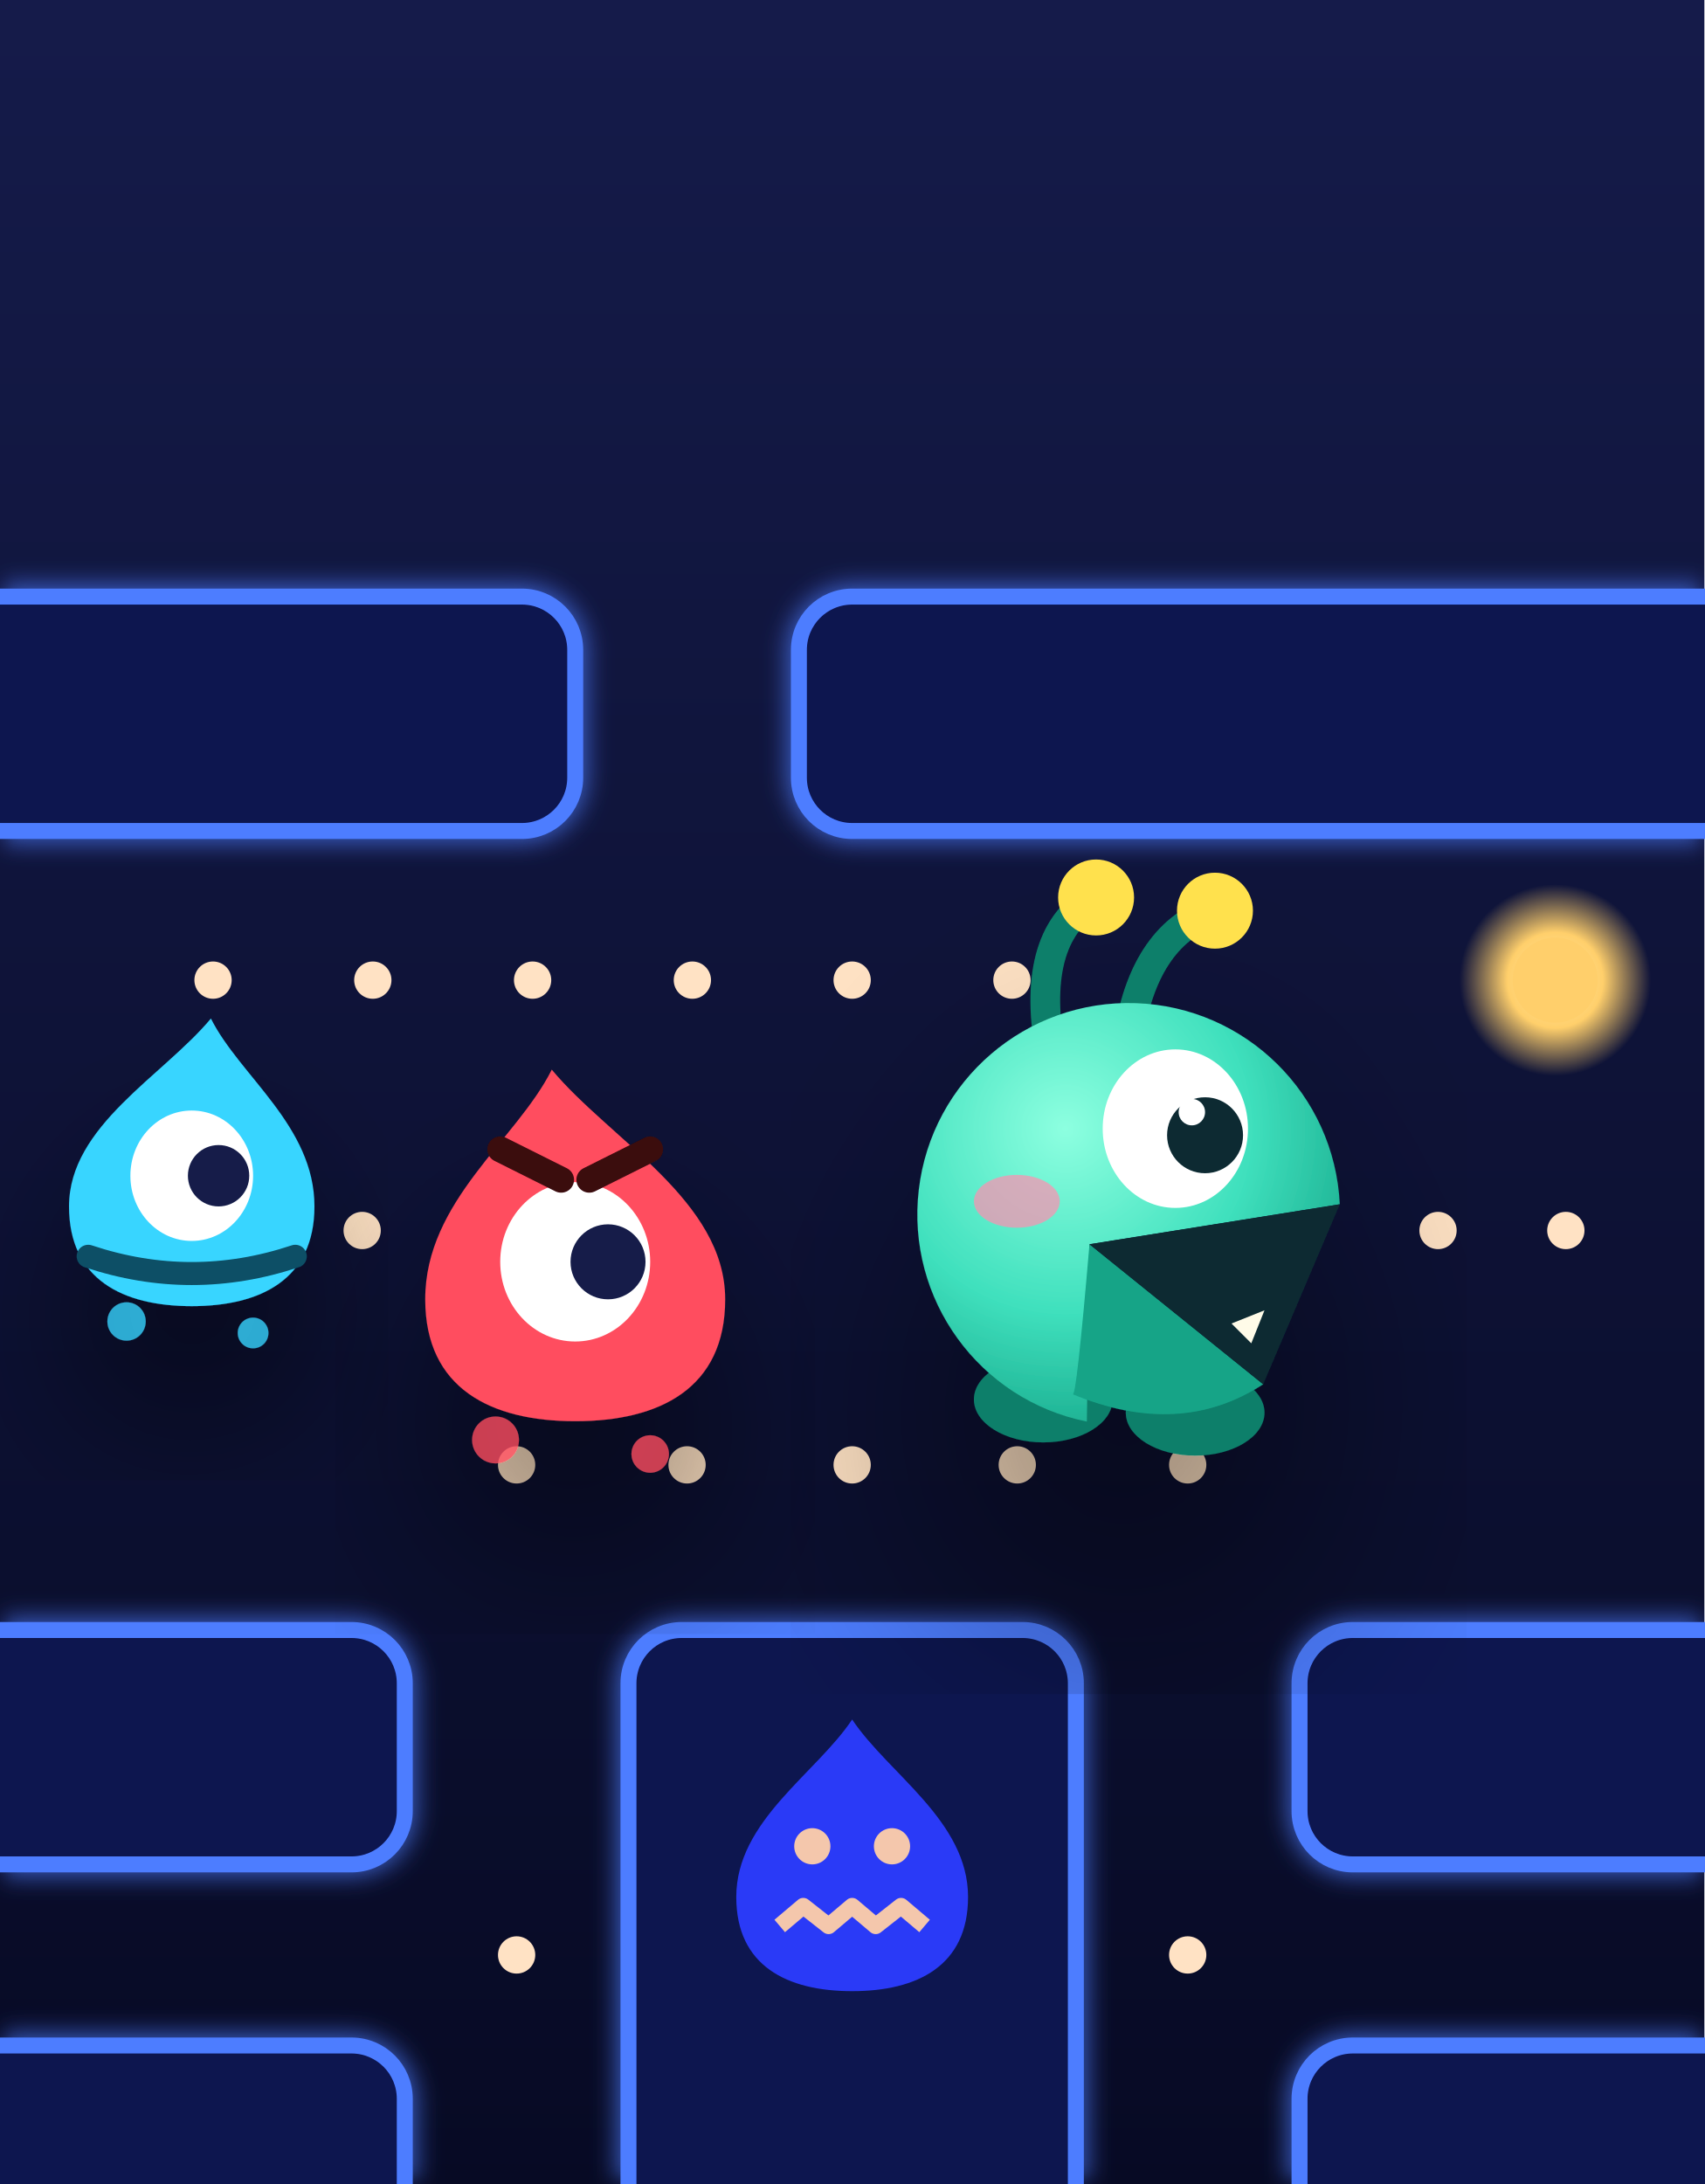
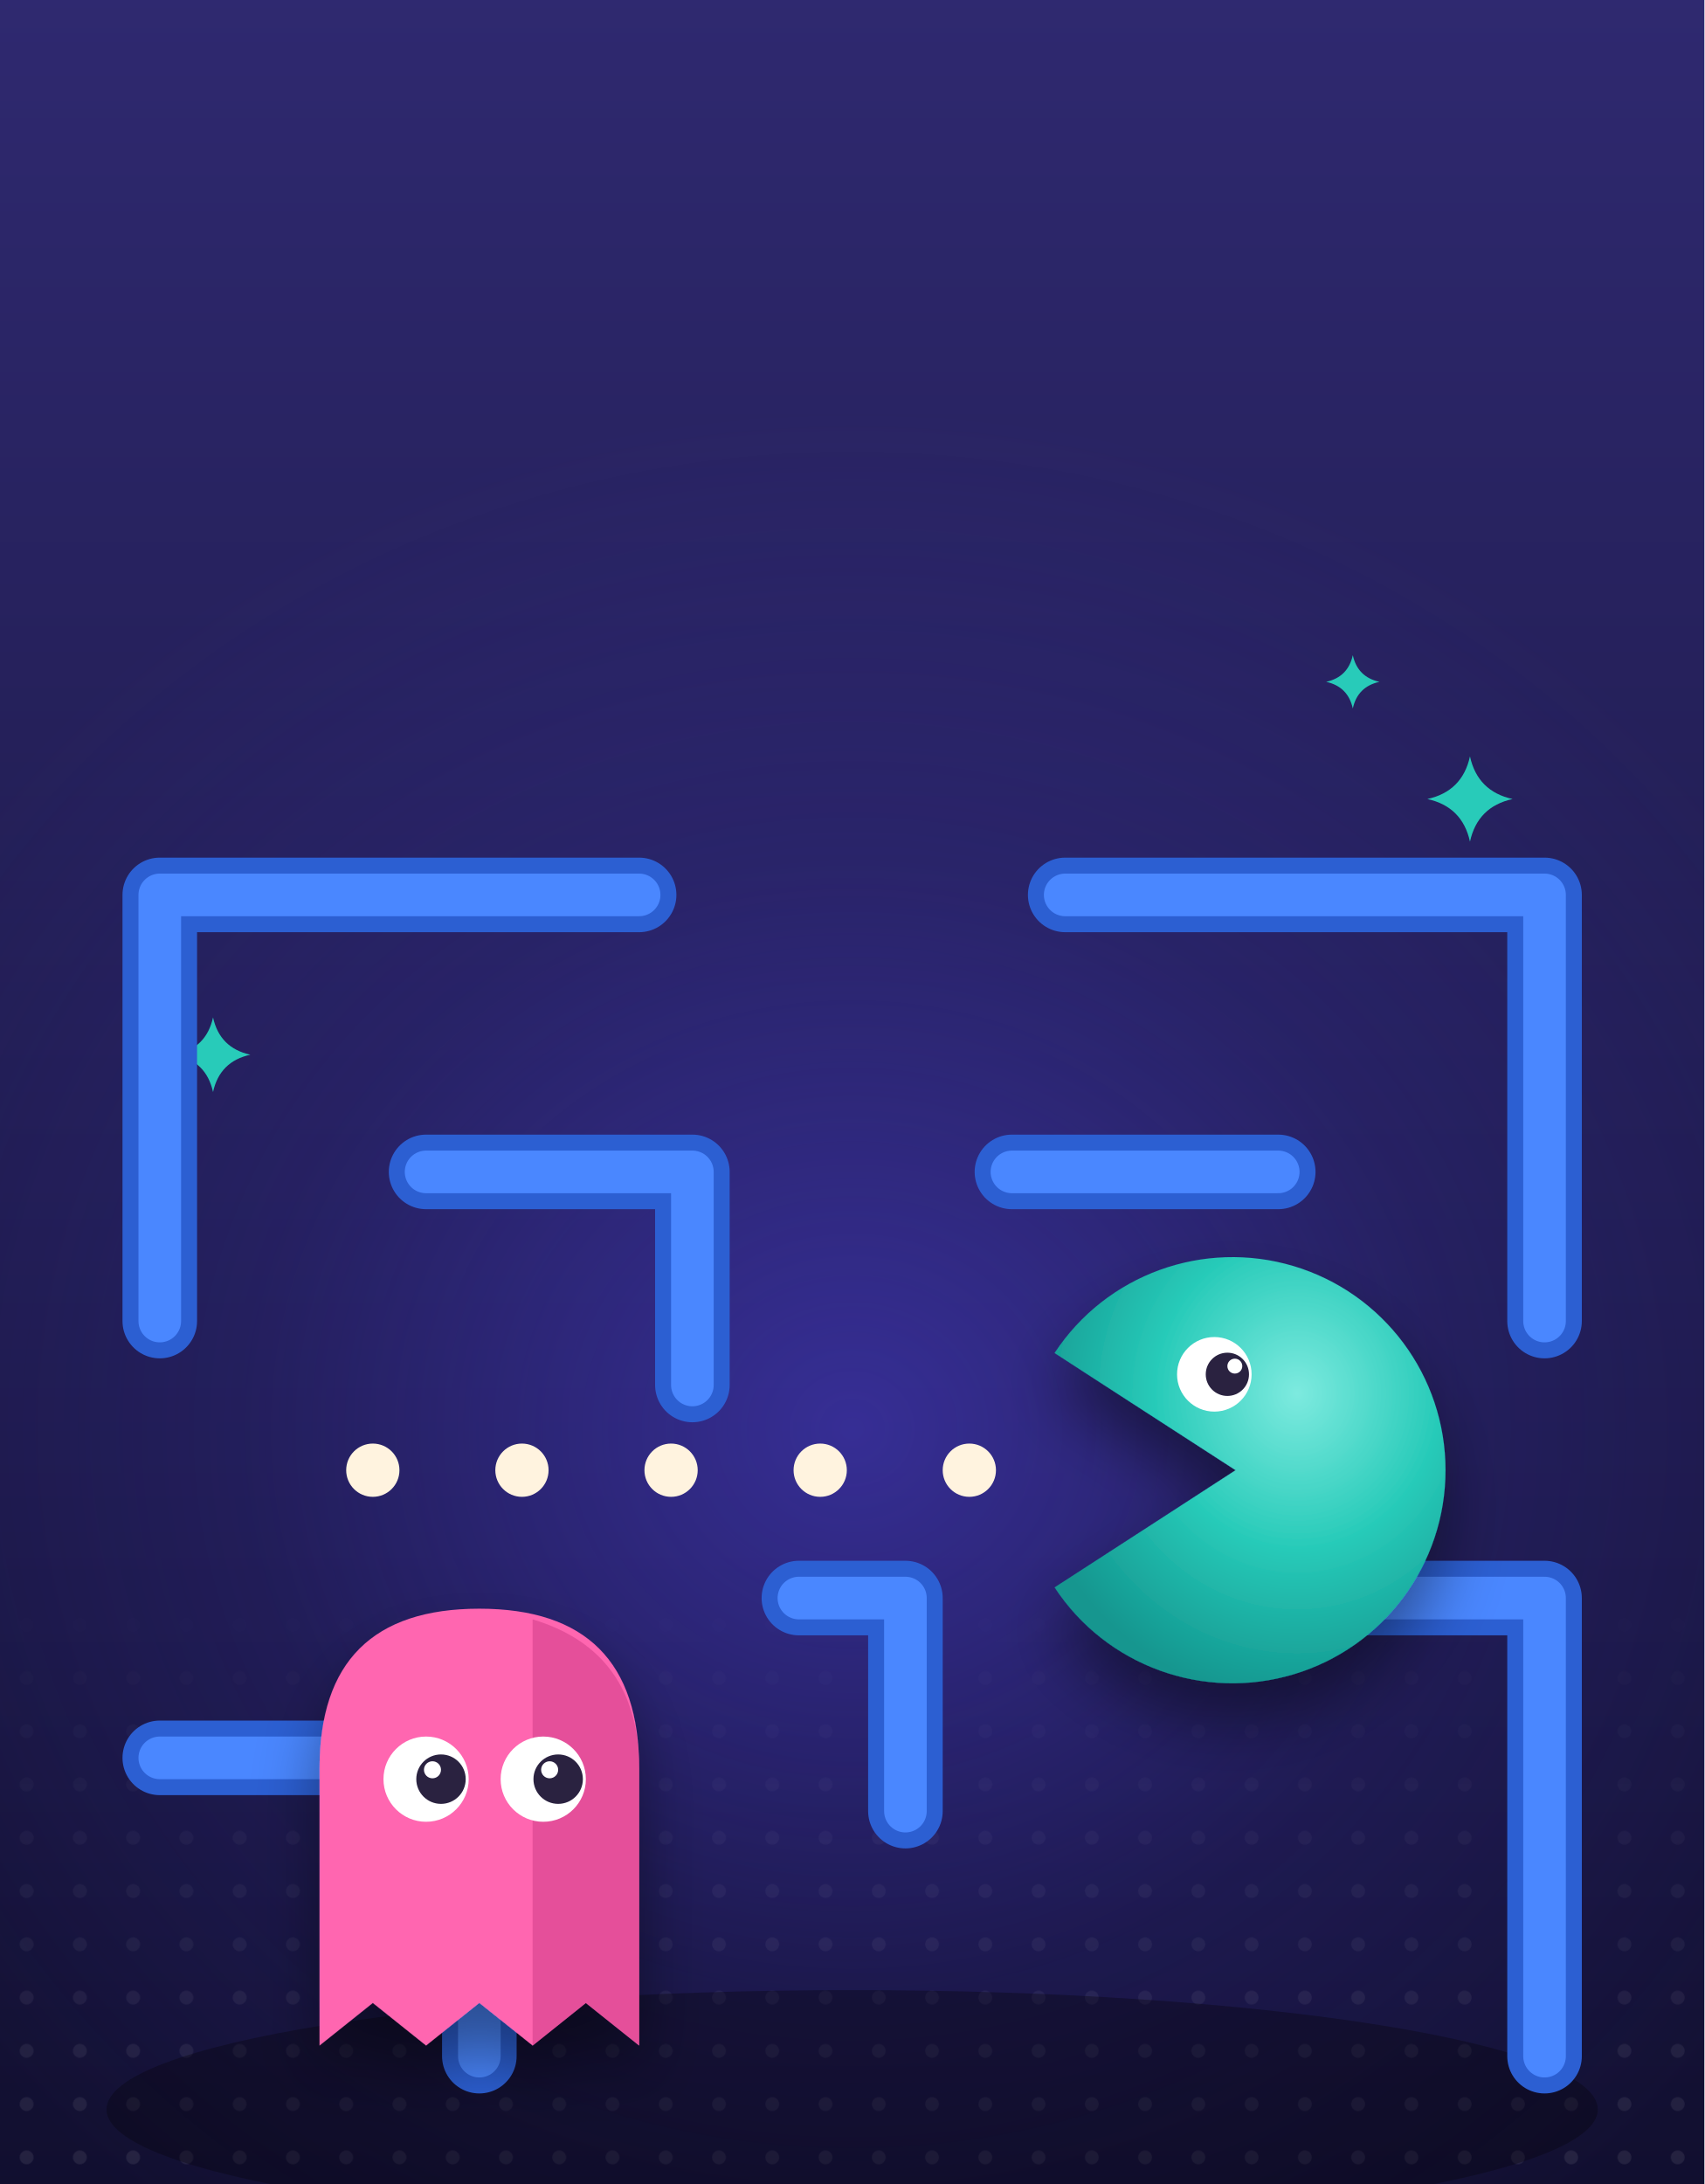
<svg xmlns="http://www.w3.org/2000/svg" viewBox="0 0 320 410" role="img" aria-labelledby="title desc">
  <defs>
    <linearGradient id="bg" x1="0" y1="0" x2="0" y2="1">
-       <stop offset="0" stop-color="#151b4a" />
-       <stop offset="1" stop-color="#070a24" />
+       <stop stop-color="#2f2970" />
+       <stop offset="1" stop-color="#110f2f" />
    </linearGradient>
-     <radialGradient id="nib" cx="35%" cy="30%" r="80%">
-       <stop offset="0" stop-color="#8dffe0" />
-       <stop offset=".55" stop-color="#3fe0bd" />
-       <stop offset="1" stop-color="#14a487" />
+     <radialGradient id="glow" cx="50%" cy="50%" r="50%">
+       <stop stop-color="#5144e4" stop-opacity=".5" />
+       <stop offset=".55" stop-color="#5144e4" stop-opacity=".14" />
+       <stop offset="1" stop-color="#5144e4" stop-opacity="0" />
    </radialGradient>
-     <radialGradient id="berry" cx="50%" cy="50%" r="50%">
-       <stop offset="0" stop-color="#ffe9a8" />
-       <stop offset=".5" stop-color="#ffcf6b" />
-       <stop offset="1" stop-color="#ffcf6b" stop-opacity="0" />
+     <pattern id="dots" width="10" height="10" patternUnits="userSpaceOnUse">
+       <circle cx="5" cy="5" r="1.3" fill="#fff" />
+     </pattern>
+     <linearGradient id="dotfade" x1="0" y1="0" x2="0" y2="1">
+       <stop stop-color="#fff" stop-opacity="0" />
+       <stop offset="1" stop-color="#fff" stop-opacity=".9" />
+     </linearGradient>
+     <mask id="floor">
+       <rect x="0" y="300" width="320" height="110" fill="url(#dotfade)" />
+     </mask>
+     <filter id="drop" x="-25%" y="-25%" width="150%" height="160%">
+       <feDropShadow dx="0" dy="7" stdDeviation="6" flood-color="#05030c" flood-opacity=".42" />
+     </filter>
+     <radialGradient id="sphere-teal" cx="38%" cy="32%" r="72%">
+       <stop stop-color="#7deadf" />
+       <stop offset=".5" stop-color="#28cbb9" />
+       <stop offset="1" stop-color="#13968f" />
    </radialGradient>
-     <filter id="glow" x="-20%" y="-20%" width="140%" height="140%">
-       <feGaussianBlur stdDeviation="2.4" result="b" />
-       <feMerge>
-         <feMergeNode in="b" />
-         <feMergeNode in="SourceGraphic" />
-       </feMerge>
-     </filter>
-     <filter id="shadow" x="-30%" y="-30%" width="160%" height="170%">
-       <feDropShadow dx="0" dy="6" stdDeviation="4" flood-color="#000" flood-opacity=".45" />
-     </filter>
  </defs>
-   <rect width="320" height="410" fill="url(#bg)" />
-   <g fill="#0b1350" stroke="#4d7dff" stroke-width="3" stroke-linejoin="round" filter="url(#glow)">
-     <rect x="-20" y="112" width="128" height="44" rx="10" />
-     <rect x="150" y="112" width="190" height="44" rx="10" />
-     <rect x="-20" y="306" width="96" height="44" rx="10" />
-     <rect x="118" y="306" width="84" height="120" rx="10" />
-     <rect x="244" y="306" width="96" height="44" rx="10" />
-     <rect x="-20" y="384" width="96" height="60" rx="10" />
-     <rect x="244" y="384" width="96" height="60" rx="10" />
+   <rect x="0" y="0" width="320" height="410" fill="url(#bg)" />
+   <ellipse cx="160" cy="268" rx="210" ry="190" fill="url(#glow)" />
+   <rect x="0" y="300" width="320" height="110" fill="url(#dots)" mask="url(#floor)" opacity="0.09" />
+   <path d="M276 142Q277.44 148.56 284 150Q277.44 151.44 276 158Q274.56 151.44 268 150Q274.56 148.56 276 142Z" fill="#28cbb9" />
+   <path d="M40 191Q41.26 196.74 47 198Q41.26 199.26 40 205Q38.74 199.26 33 198Q38.74 196.74 40 191Z" fill="#28cbb9" />
+   <circle cx="292" cy="188" r="2" fill="#28cbb9" opacity="0.8" />
+   <path d="M254 123Q254.9 127.1 259 128Q254.9 128.9 254 133Q253.1 128.9 249 128Q253.1 127.1 254 123Z" fill="#28cbb9" />
+   <path d="M52 163Q52.9 167.1 57 168Q52.9 168.9 52 173Q51.1 168.9 47 168Q51.1 167.1 52 163Z" fill="#28cbb9" />
+   <circle cx="30" cy="238" r="2" fill="#28cbb9" opacity="0.8" />
+   <ellipse cx="160" cy="396" rx="140" ry="22.4" fill="#05030c" opacity="0.35" />
+   <path d="M30 168h90M200 168h90M30 168v80M290 168v80M80 220h50v40M190 220h50M30 330h60v56M150 300h20v40M230 300h60M290 300v86" fill="none" stroke="#2c5fd2" stroke-width="14" stroke-linecap="round" stroke-linejoin="round" />
+   <path d="M30 168h90M200 168h90M30 168v80M290 168v80M80 220h50v40M190 220h50M30 330h60v56M150 300h20v40M230 300h60M290 300v86" fill="none" stroke="#4a87ff" stroke-width="8" stroke-linecap="round" stroke-linejoin="round" />
+   <circle cx="70" cy="276" r="5" fill="#fff3df" />
+   <circle cx="98" cy="276" r="5" fill="#fff3df" />
+   <circle cx="126" cy="276" r="5" fill="#fff3df" />
+   <circle cx="154" cy="276" r="5" fill="#fff3df" />
+   <circle cx="182" cy="276" r="5" fill="#fff3df" />
+   <circle cx="250" cy="260" r="10" fill="#ffe27a" />
+   <g transform="translate(232 276) scale(-1 1)" filter="url(#drop)">
+     <path d="M0 0L34-22A40 40 0 1 0 34 22Z" fill="url(#sphere-teal)" />
+     <circle cx="4" cy="-18" r="7" fill="#fff" />
+     <circle cx="1.55" cy="-18" r="4.06" fill="#2a2140" />
+     <circle cx="0.15" cy="-19.54" r="1.4" fill="#fff" />
  </g>
-   <g fill="#ffe2c4">
-     <circle cx="20" cy="231" r="3.5" />
-     <circle cx="44" cy="231" r="3.5" />
-     <circle cx="68" cy="231" r="3.5" />
-     <circle cx="270" cy="231" r="3.5" />
-     <circle cx="294" cy="231" r="3.5" />
-     <circle cx="97" cy="275" r="3.5" />
-     <circle cx="97" cy="367" r="3.5" />
-     <circle cx="223" cy="275" r="3.5" />
-     <circle cx="223" cy="367" r="3.5" />
-     <circle cx="160" cy="275" r="3.5" />
-     <circle cx="129" cy="275" r="3.5" />
-     <circle cx="191" cy="275" r="3.5" />
-     <circle cx="40" cy="184" r="3.5" />
-     <circle cx="70" cy="184" r="3.5" />
-     <circle cx="100" cy="184" r="3.5" />
-     <circle cx="130" cy="184" r="3.5" />
-     <circle cx="160" cy="184" r="3.5" />
-     <circle cx="190" cy="184" r="3.5" />
-   </g>
-   <circle cx="292" cy="184" r="18" fill="url(#berry)" />
-   <circle cx="292" cy="184" r="8" fill="#ffcf6b" />
-   <g transform="translate(36 220) scale(3.6)" filter="url(#shadow)">
-     <path d="M1-8C2.5-5 6.4-2.4 6.4 1.8C6.4 5.6 3.6 7 0 7C-3.6 7-6.4 5.6-6.4 1.8C-6.4-2.4-1.5-5 1-8Z" fill="#39d5ff" />
-     <circle cx="-3.4" cy="7.8" r="1" fill="#39d5ff" opacity=".75" />
-     <circle cx="3.2" cy="8.4" r=".8" fill="#39d5ff" opacity=".75" />
-     <ellipse cy=".2" rx="3.2" ry="3.4" fill="#fff" />
-     <circle cx="1.4" cy=".2" r="1.6" fill="#141d4a" />
-     <path d="M-5.4 4.4Q0 6.2 5.4 4.4" stroke="#0b4f66" stroke-width="1.2" fill="none" stroke-linecap="round" />
-   </g>
-   <g transform="translate(108 236) scale(4.4)" filter="url(#shadow)">
-     <path d="M-1-8C1.5-5 6.4-2.4 6.4 1.8C6.4 5.6 3.6 7 0 7C-3.6 7-6.4 5.6-6.4 1.8C-6.4-2.4-2.5-5-1-8Z" fill="#ff4d5e" />
-     <circle cx="-3.4" cy="7.8" r="1" fill="#ff4d5e" opacity=".75" />
-     <circle cx="3.2" cy="8.4" r=".8" fill="#ff4d5e" opacity=".75" />
-     <ellipse cy=".2" rx="3.2" ry="3.4" fill="#fff" />
-     <circle cx="1.4" cy=".2" r="1.6" fill="#141d4a" />
-     <path d="M-3.2-4.6-.6-3.3M3.2-4.6.6-3.3" stroke="#3a0710" stroke-width="1.1" stroke-linecap="round" />
-   </g>
-   <g transform="translate(212 228) scale(6.2)" filter="url(#shadow)">
-     <ellipse cx="-2.6" cy="5.6" rx="2.1" ry="1.3" fill="#0f7f6a" />
-     <ellipse cx="2" cy="6" rx="2.1" ry="1.3" fill="#0f7f6a" />
-     <path d="M0-5.5Q.5-8.5 2.6-9.2M-2.4-5Q-3-8.5-1-9.6" fill="none" stroke="#0f7f6a" stroke-width=".9" stroke-linecap="round" />
-     <circle cx="2.6" cy="-9.2" r="1.15" fill="#ffe14d" />
-     <circle cx="-1" cy="-9.6" r="1.15" fill="#ffe14d" />
-     <path d="M6.38-.31A6.4 6.4 0 1 0-1.28 6.27L-1.2.9Z" fill="url(#nib)" />
-     <path d="M-1.2.9 4.06 5.14Q1.53 6.79-1.71 5.44Q-1.6 5.6-1.2.9Z" fill="#14a487" />
-     <path d="M-1.2.9 6.38-.31 4.06 5.14Z" fill="#0b2a33" />
-     <path d="M3.1 3.3 3.7 3.9 4.1 2.9Z" fill="#fffbe8" />
-     <ellipse cx="1.4" cy="-2.6" rx="2.2" ry="2.4" fill="#fff" />
-     <circle cx="2.3" cy="-2.4" r="1.15" fill="#0b2a33" />
-     <circle cx="1.9" cy="-3.1" r=".4" fill="#fff" />
-     <ellipse cx="-3.4" cy="-.4" rx="1.3" ry=".8" fill="#ff8fb0" opacity=".7" />
-   </g>
-   <g transform="translate(160 350) scale(3.4)" opacity=".95">
-     <path d="M0-8C2-5 6.4-2.4 6.4 1.8C6.4 5.6 3.6 7 0 7C-3.6 7-6.4 5.6-6.4 1.8C-6.4-2.4-2-5 0-8Z" fill="#2b3cff" />
-     <circle cx="-2.2" cy="-1" r="1" fill="#ffd0b0" />
-     <circle cx="2.2" cy="-1" r="1" fill="#ffd0b0" />
-     <path d="M-4 3.4-2.7 2.3-1.3 3.4 0 2.3 1.3 3.4 2.7 2.3 4 3.4" stroke="#ffd0b0" stroke-width=".9" fill="none" stroke-linejoin="round" />
+   <g filter="url(#drop)">
+     <path d="M60 384v-52q0-30 30-30t30 30v52l-10-8-10 8-10-8-10 8-10-8Z" fill="#ff66b0" />
+     <path d="M100 304q20 6 20 28v52l-10-8-10 8Z" fill="#d4418c" opacity="0.6" />
+     <circle cx="80" cy="334" r="8" fill="#fff" />
+     <circle cx="82.8" cy="334" r="4.64" fill="#2a2140" />
+     <circle cx="81.2" cy="332.24" r="1.6" fill="#fff" />
+     <circle cx="102" cy="334" r="8" fill="#fff" />
+     <circle cx="104.8" cy="334" r="4.64" fill="#2a2140" />
+     <circle cx="103.2" cy="332.24" r="1.6" fill="#fff" />
  </g>
</svg>
